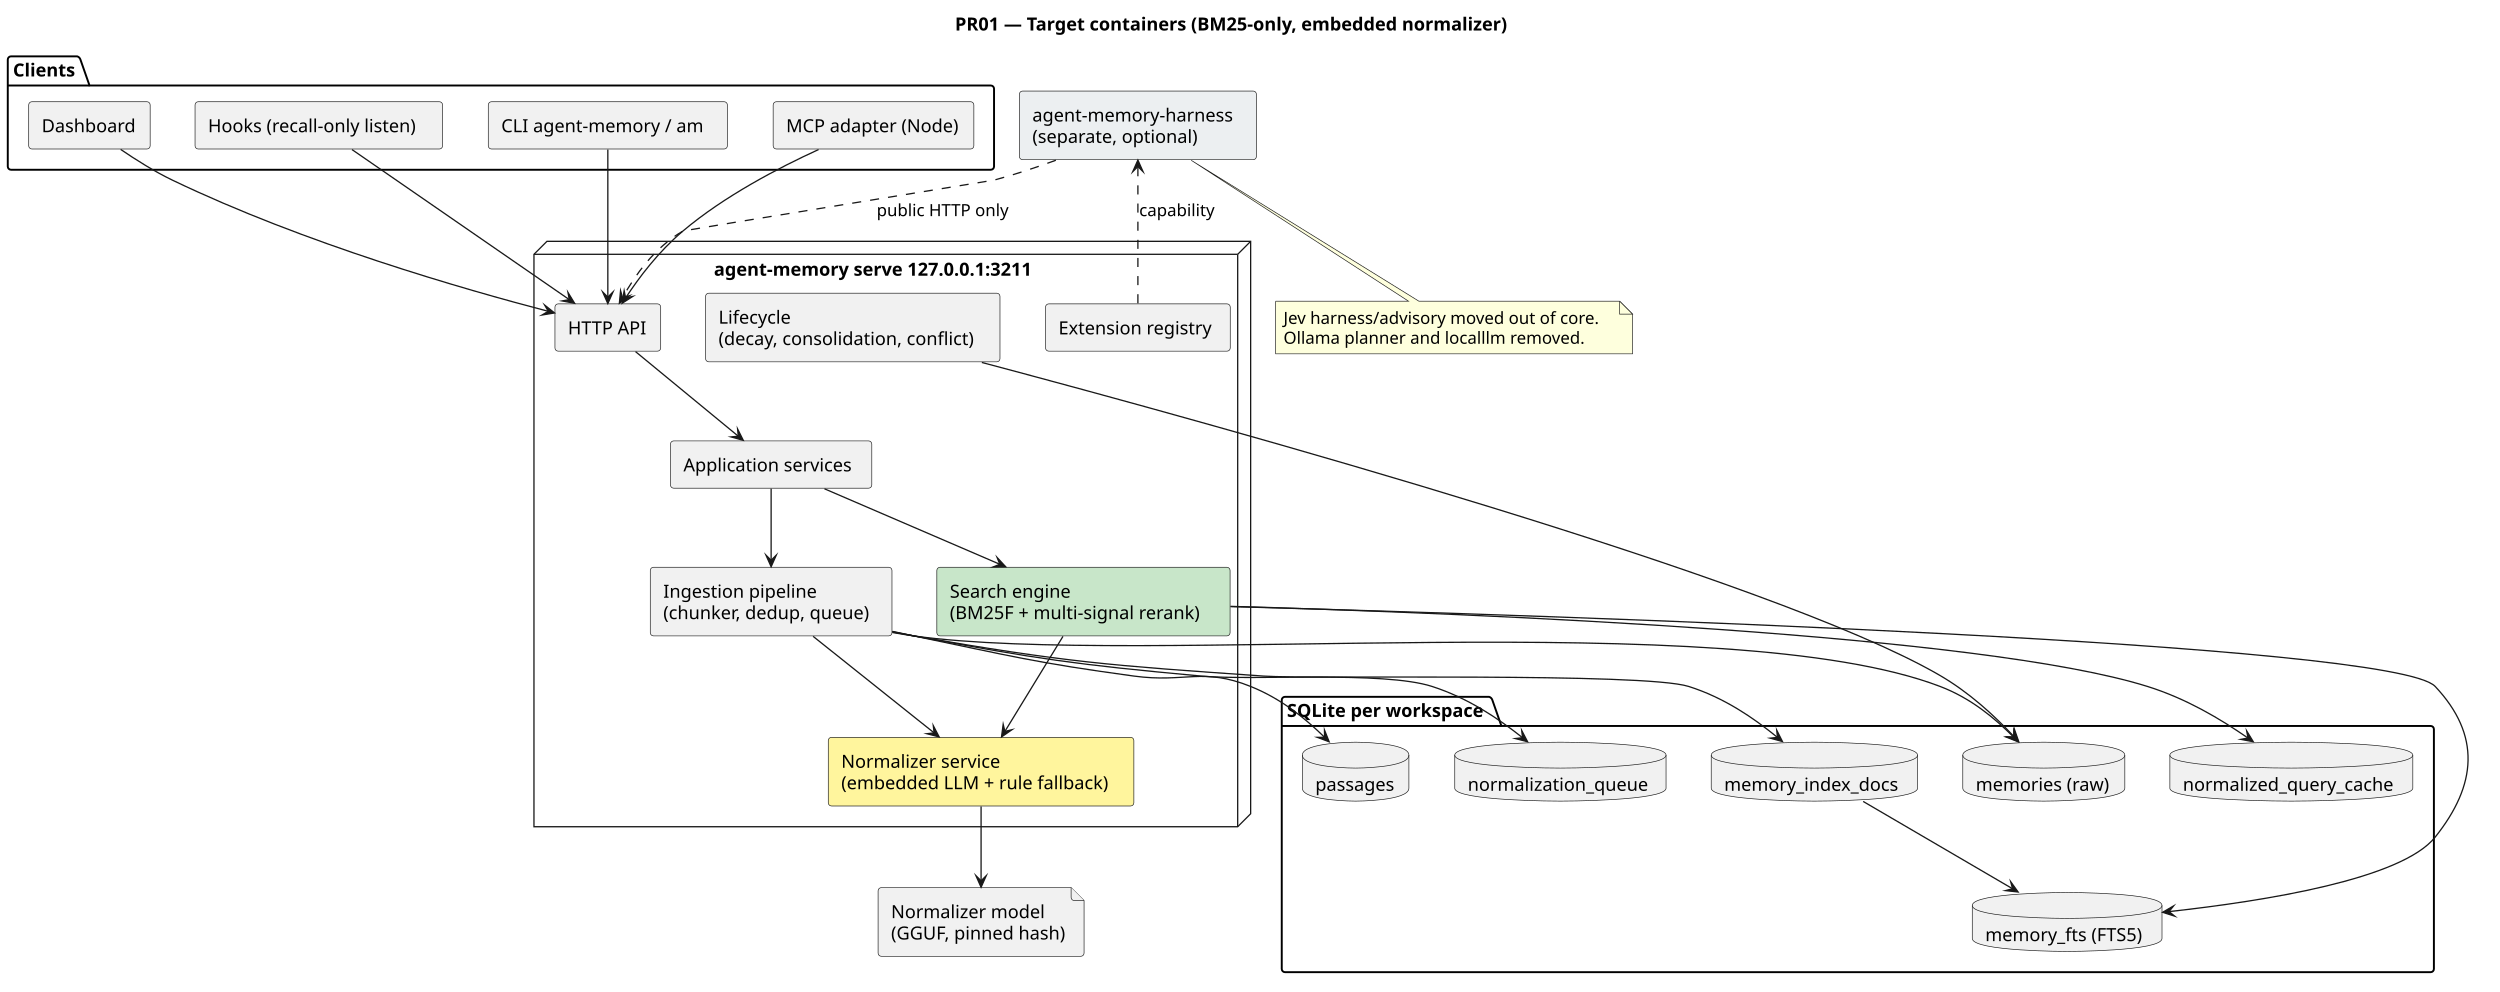
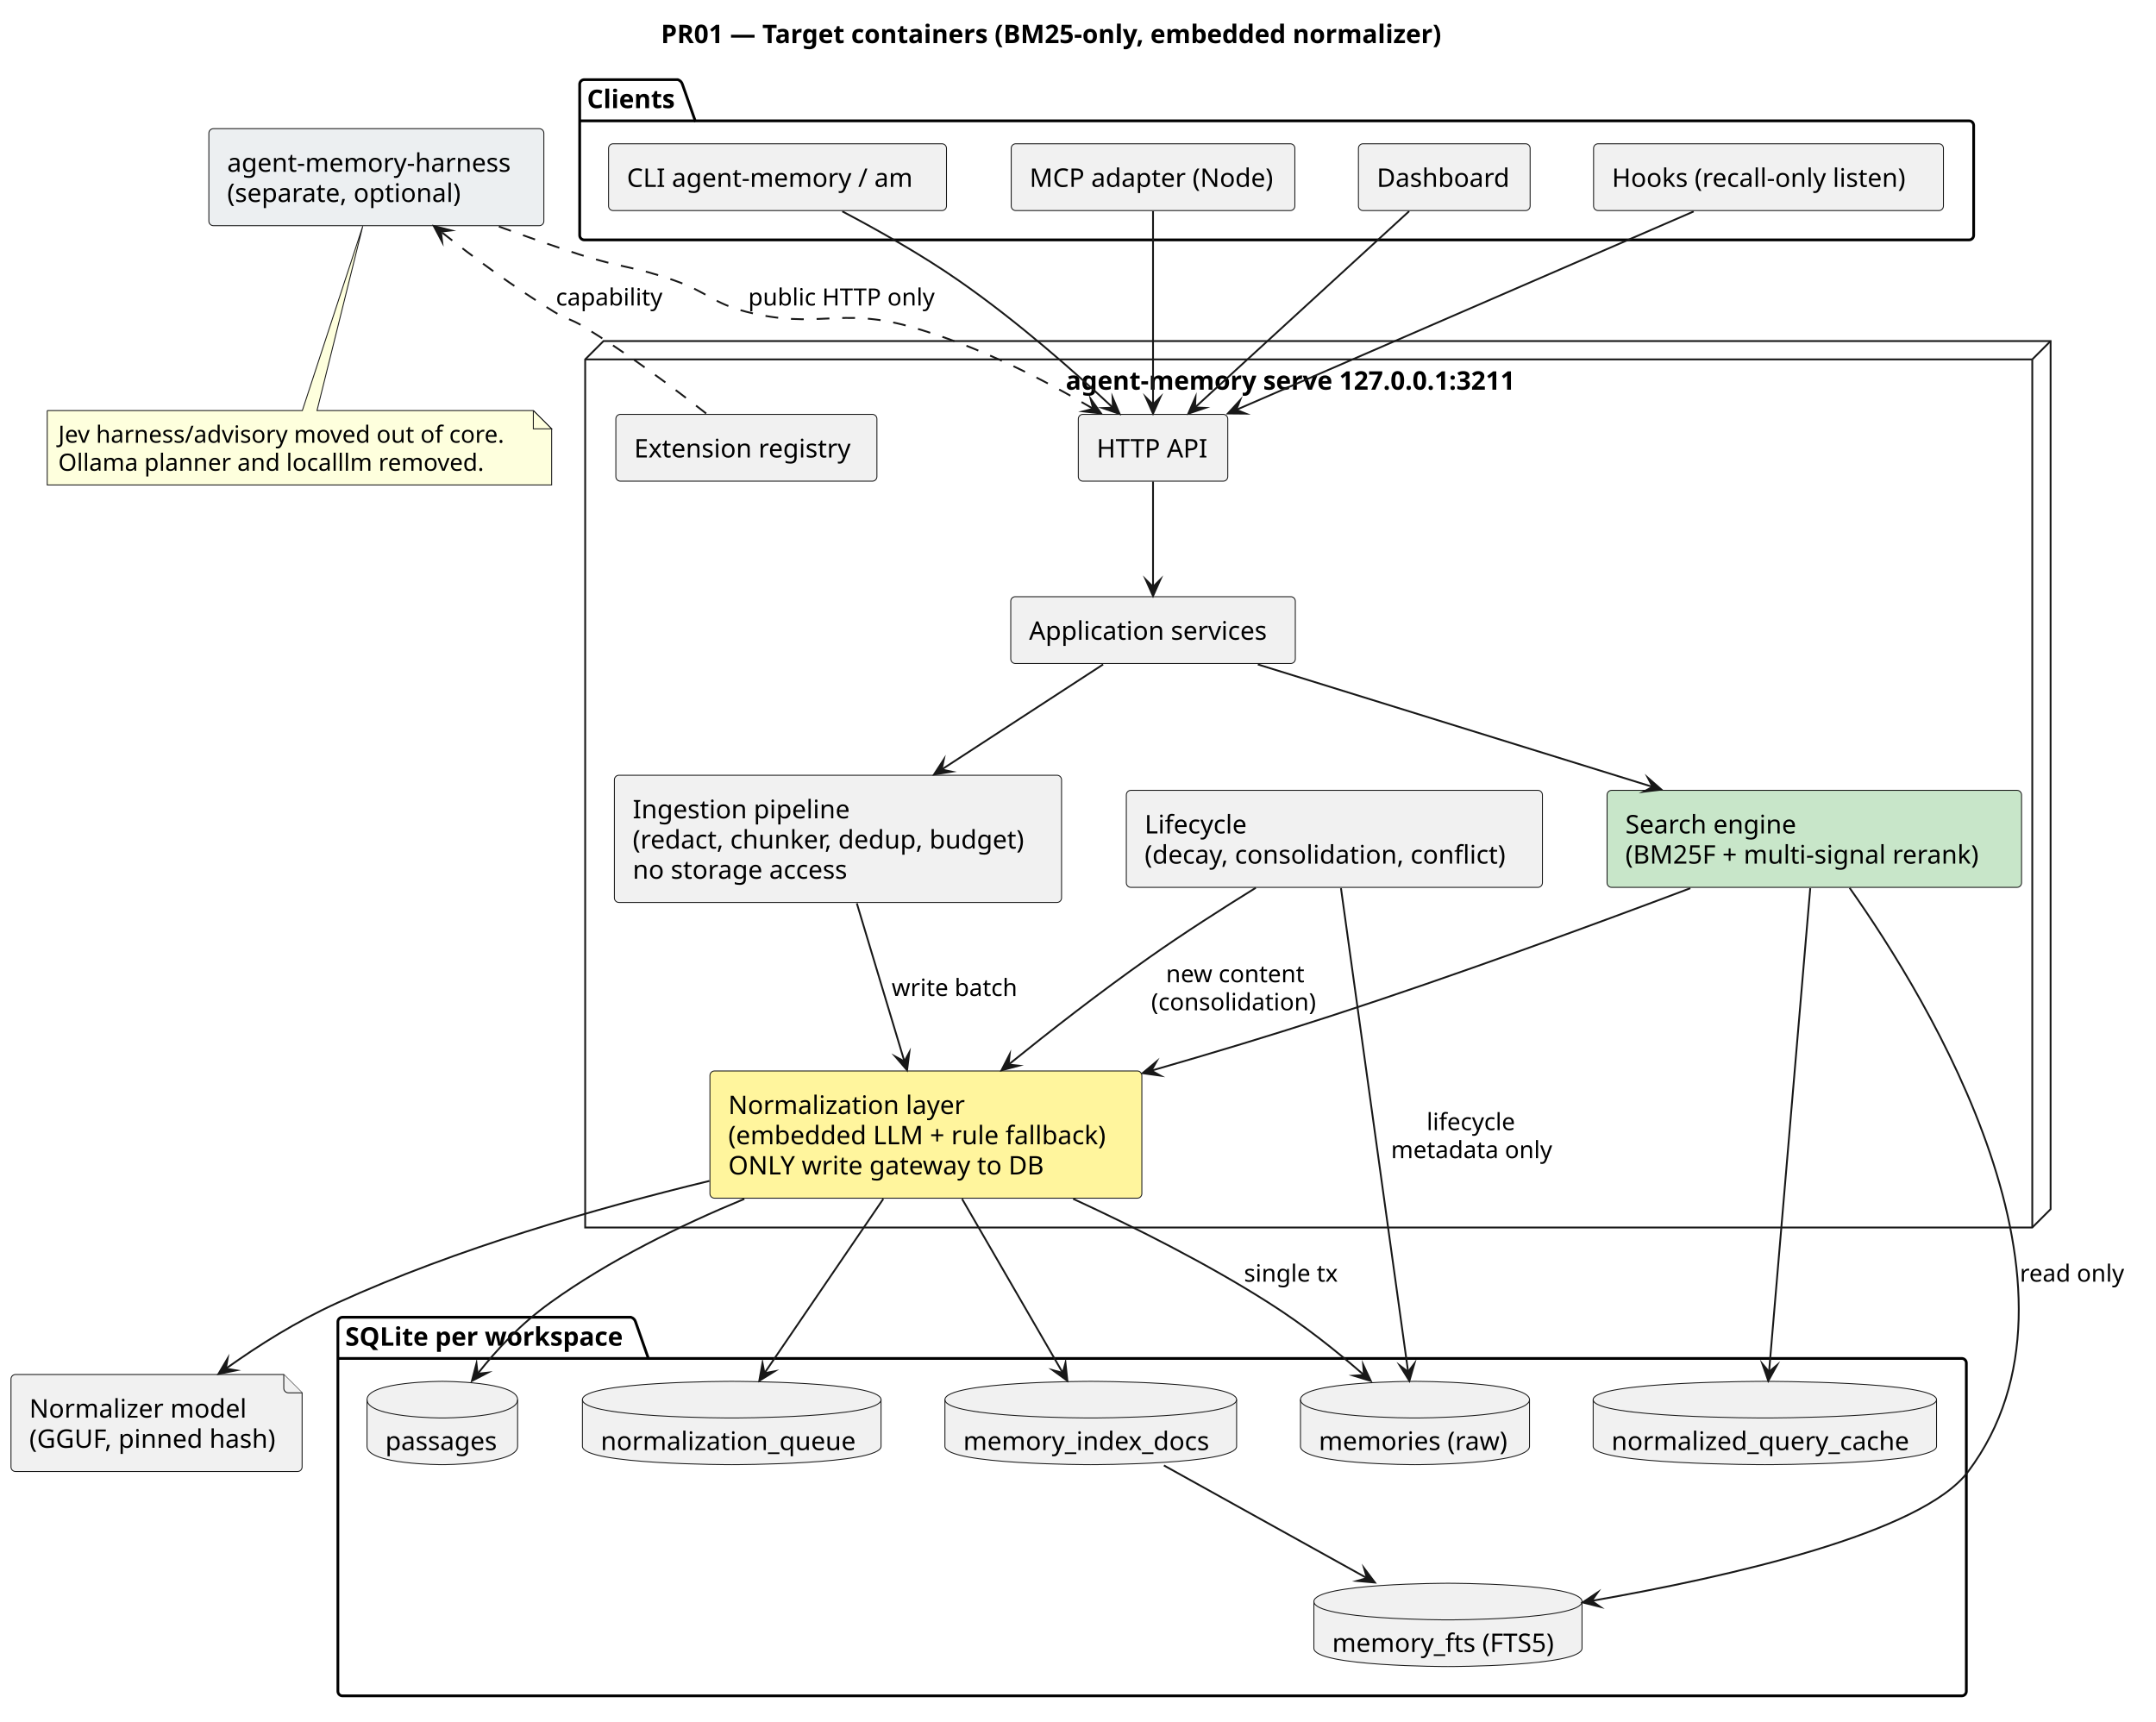
- <svg xmlns="http://www.w3.org/2000/svg" version="1.1" data-diagram-type="DESCRIPTION" style="width:1929px;height:765px;background:#FFFFFF;" width="1929px" height="765px" viewBox="0 0 1929 765" zoomAndPan="magnify" preserveAspectRatio="none" contentStyleType="text/css">
+ <svg xmlns="http://www.w3.org/2000/svg" version="1.1" data-diagram-type="DESCRIPTION" style="width:1177px;height:940px;background:#FFFFFF;" width="1177px" height="940px" viewBox="0 0 1177 940" zoomAndPan="magnify" preserveAspectRatio="none" contentStyleType="text/css">
  <defs />
  <g font-family="sans-serif" lengthAdjust="spacing">
    <g class="title" data-source-line="1">
-       <text x="736.862" y="23.535" fill="#000" font-size="14" textLength="448.656" font-weight="700">PR01 — Target containers (BM25-only, embedded normalizer)</text>
+       <text x="360.812" y="23.535" fill="#000" font-size="14" textLength="448.656" font-weight="700">PR01 — Target containers (BM25-only, embedded normalizer)</text>
    </g>
    <g class="cluster" data-qualified-name="Clients" id="ent0001" data-source-line="4">
-       <path d="M8.5,43.488 L59.566,43.488 A3.75,3.75 0 0 1 62.066,45.988 L69.066,65.977 L764.5,65.977 A2.5,2.5 0 0 1 767,68.477 L767,128.478 A2.5,2.5 0 0 1 764.5,130.978 L8.5,130.978 A2.5,2.5 0 0 1 6,128.478 L6,45.988 A2.5,2.5 0 0 1 8.5,43.488" style="stroke:#000;stroke-width:1.5;" fill="none" />
-       <line x1="6" y1="65.977" x2="69.066" y2="65.977" style="stroke:#000;stroke-width:1.5;" />
-       <text x="10" y="59.023" fill="#000" font-size="14" textLength="50.066" font-weight="700">Clients</text>
+       <path d="M318.96,43.488 L370.026,43.488 A3.75,3.75 0 0 1 372.526,45.988 L379.526,65.977 L1074.96,65.977 A2.5,2.5 0 0 1 1077.46,68.477 L1077.46,128.478 A2.5,2.5 0 0 1 1074.96,130.978 L318.96,130.978 A2.5,2.5 0 0 1 316.46,128.478 L316.46,45.988 A2.5,2.5 0 0 1 318.96,43.488" style="stroke:#000;stroke-width:1.5;" fill="none" />
+       <line x1="316.46" y1="65.977" x2="379.526" y2="65.977" style="stroke:#000;stroke-width:1.5;" />
+       <text x="320.46" y="59.023" fill="#000" font-size="14" textLength="50.066" font-weight="700">Clients</text>
    </g>
    <g class="cluster" data-qualified-name="agent-memory serve  127.0.0.1.3211" id="ent0006" data-source-line="11">
-       <polygon points="412,196.218,422,186.218,965,186.218,965,627.898,955,637.898,412,637.898,412,196.218" fill="none" style="stroke:#181818;stroke-width:1;stroke-linejoin:miter;stroke-miterlimit:10;" />
-       <line x1="955" y1="196.218" x2="965" y2="186.218" style="stroke:#181818;stroke-width:1;" />
-       <line x1="412" y1="196.218" x2="955" y2="196.218" style="stroke:#181818;stroke-width:1;" />
-       <line x1="955" y1="196.218" x2="955" y2="637.898" style="stroke:#181818;stroke-width:1;" />
-       <text x="550.837" y="212.753" fill="#000" font-size="14" textLength="267.326" font-weight="700">agent-memory serve  127.0.0.1:3211</text>
+       <polygon points="319.46,196.228,329.46,186.228,1119.46,186.228,1119.46,660.198,1109.46,670.198,319.46,670.198,319.46,196.228" fill="none" style="stroke:#181818;stroke-width:1;stroke-linejoin:miter;stroke-miterlimit:10;" />
+       <line x1="1109.46" y1="196.228" x2="1119.46" y2="186.228" style="stroke:#181818;stroke-width:1;" />
+       <line x1="319.46" y1="196.228" x2="1109.46" y2="196.228" style="stroke:#181818;stroke-width:1;" />
+       <line x1="1109.46" y1="196.228" x2="1109.46" y2="670.198" style="stroke:#181818;stroke-width:1;" />
+       <text x="581.797" y="212.763" fill="#000" font-size="14" textLength="267.326" font-weight="700">agent-memory serve  127.0.0.1:3211</text>
    </g>
    <g class="cluster" data-qualified-name="SQLite per workspace" id="ent0014" data-source-line="21">
-       <path d="M991.5,537.668 L1148.995,537.668 A3.75,3.75 0 0 1 1151.495,540.168 L1158.495,560.157 L1875.5,560.157 A2.5,2.5 0 0 1 1878,562.657 L1878,747.628 A2.5,2.5 0 0 1 1875.5,750.128 L991.5,750.128 A2.5,2.5 0 0 1 989,747.628 L989,540.168 A2.5,2.5 0 0 1 991.5,537.668" style="stroke:#000;stroke-width:1.5;" fill="none" />
-       <line x1="989" y1="560.157" x2="1158.495" y2="560.157" style="stroke:#000;stroke-width:1.5;" />
-       <text x="993" y="553.203" fill="#000" font-size="14" textLength="156.495" font-weight="700">SQLite per workspace</text>
+       <path d="M186.96,719.198 L344.455,719.198 A3.75,3.75 0 0 1 346.955,721.698 L353.955,741.687 L1070.96,741.687 A2.5,2.5 0 0 1 1073.46,744.187 L1073.46,923.418 A2.5,2.5 0 0 1 1070.96,925.918 L186.96,925.918 A2.5,2.5 0 0 1 184.46,923.418 L184.46,721.698 A2.5,2.5 0 0 1 186.96,719.198" style="stroke:#000;stroke-width:1.5;" fill="none" />
+       <line x1="184.46" y1="741.687" x2="353.955" y2="741.687" style="stroke:#000;stroke-width:1.5;" />
+       <text x="188.46" y="734.733" fill="#000" font-size="14" textLength="156.495" font-weight="700">SQLite per workspace</text>
    </g>
    <g class="entity" data-qualified-name="Clients.CLI" id="ent0002" data-source-line="5">
-       <rect x="376.76" y="78.488" width="184.486" height="36.488" fill="#F1F1F1" style="stroke:#181818;stroke-width:0.5;" rx="2.5" ry="2.5" />
-       <text x="386.76" y="102.023" fill="#000" font-size="14" textLength="164.486">CLI agent-memory / am</text>
+       <rect x="332.22" y="78.488" width="184.486" height="36.488" fill="#F1F1F1" style="stroke:#181818;stroke-width:0.5;" rx="2.5" ry="2.5" />
+       <text x="342.22" y="102.023" fill="#000" font-size="14" textLength="164.486">CLI agent-memory / am</text>
    </g>
    <g class="entity" data-qualified-name="Clients.MCP" id="ent0003" data-source-line="6">
-       <rect x="596.57" y="78.488" width="154.853" height="36.488" fill="#F1F1F1" style="stroke:#181818;stroke-width:0.5;" rx="2.5" ry="2.5" />
-       <text x="606.57" y="102.023" fill="#000" font-size="14" textLength="134.853">MCP adapter (Node)</text>
+       <rect x="552.04" y="78.488" width="154.853" height="36.488" fill="#F1F1F1" style="stroke:#181818;stroke-width:0.5;" rx="2.5" ry="2.5" />
+       <text x="562.04" y="102.023" fill="#000" font-size="14" textLength="134.853">MCP adapter (Node)</text>
    </g>
    <g class="entity" data-qualified-name="Clients.Dash" id="ent0004" data-source-line="7">
-       <rect x="22.14" y="78.488" width="93.726" height="36.488" fill="#F1F1F1" style="stroke:#181818;stroke-width:0.5;" rx="2.5" ry="2.5" />
-       <text x="32.14" y="102.023" fill="#000" font-size="14" textLength="73.726">Dashboard</text>
+       <rect x="741.6" y="78.488" width="93.726" height="36.488" fill="#F1F1F1" style="stroke:#181818;stroke-width:0.5;" rx="2.5" ry="2.5" />
+       <text x="751.6" y="102.023" fill="#000" font-size="14" textLength="73.726">Dashboard</text>
    </g>
    <g class="entity" data-qualified-name="Clients.Hooks" id="ent0005" data-source-line="8">
-       <rect x="150.5" y="78.488" width="191.001" height="36.488" fill="#F1F1F1" style="stroke:#181818;stroke-width:0.5;" rx="2.5" ry="2.5" />
-       <text x="160.5" y="102.023" fill="#000" font-size="14" textLength="171.001">Hooks (recall-only listen)</text>
+       <rect x="869.96" y="78.488" width="191.001" height="36.488" fill="#F1F1F1" style="stroke:#181818;stroke-width:0.5;" rx="2.5" ry="2.5" />
+       <text x="879.96" y="102.023" fill="#000" font-size="14" textLength="171.001">Hooks (recall-only listen)</text>
    </g>
    <g class="entity" data-qualified-name="agent-memory serve  127.0.0.1.3211.API" id="ent0007" data-source-line="12">
-       <rect x="428.2" y="234.468" width="81.592" height="36.488" fill="#F1F1F1" style="stroke:#181818;stroke-width:0.5;" rx="2.5" ry="2.5" />
-       <text x="438.2" y="258.003" fill="#000" font-size="14" textLength="61.592">HTTP API</text>
+       <rect x="588.67" y="226.228" width="81.592" height="36.488" fill="#F1F1F1" style="stroke:#181818;stroke-width:0.5;" rx="2.5" ry="2.5" />
+       <text x="598.67" y="249.763" fill="#000" font-size="14" textLength="61.592">HTTP API</text>
    </g>
    <g class="entity" data-qualified-name="agent-memory serve  127.0.0.1.3211.App" id="ent0008" data-source-line="13">
-       <rect x="517.33" y="340.198" width="155.345" height="36.488" fill="#F1F1F1" style="stroke:#181818;stroke-width:0.5;" rx="2.5" ry="2.5" />
-       <text x="527.33" y="363.733" fill="#000" font-size="14" textLength="135.345">Application services</text>
+       <rect x="551.79" y="325.778" width="155.345" height="36.488" fill="#F1F1F1" style="stroke:#181818;stroke-width:0.5;" rx="2.5" ry="2.5" />
+       <text x="561.79" y="349.313" fill="#000" font-size="14" textLength="135.345">Application services</text>
    </g>
    <g class="entity" data-qualified-name="agent-memory serve  127.0.0.1.3211.Ingest" id="ent0009" data-source-line="14">
-       <rect x="501.76" y="437.688" width="186.482" height="52.977" fill="#F1F1F1" style="stroke:#181818;stroke-width:0.5;" rx="2.5" ry="2.5" />
-       <text x="511.76" y="461.223" fill="#000" font-size="14" textLength="121.44">Ingestion pipeline</text>
-       <text x="511.76" y="477.712" fill="#000" font-size="14" textLength="166.482">(chunker, dedup, queue)</text>
+       <rect x="335.41" y="423.268" width="244.109" height="69.465" fill="#F1F1F1" style="stroke:#181818;stroke-width:0.5;" rx="2.5" ry="2.5" />
+       <text x="345.41" y="446.803" fill="#000" font-size="14" textLength="121.44">Ingestion pipeline</text>
+       <text x="345.41" y="463.292" fill="#000" font-size="14" textLength="224.109">(redact, chunker, dedup, budget)</text>
+       <text x="345.41" y="479.78" fill="#000" font-size="14" textLength="121.256">no storage access</text>
    </g>
    <g class="entity" data-qualified-name="agent-memory serve  127.0.0.1.3211.Norm" id="ent0010" data-source-line="15">
-       <rect x="639.1" y="568.918" width="235.79" height="52.977" fill="#FFF59D" style="stroke:#181818;stroke-width:0.5;" rx="2.5" ry="2.5" />
-       <text x="649.1" y="592.453" fill="#000" font-size="14" textLength="126.479">Normalizer service</text>
-       <text x="649.1" y="608.942" fill="#000" font-size="14" textLength="215.79">(embedded LLM + rule fallback)</text>
+       <rect x="387.57" y="584.728" width="235.79" height="69.465" fill="#FFF59D" style="stroke:#181818;stroke-width:0.5;" rx="2.5" ry="2.5" />
+       <text x="397.57" y="608.263" fill="#000" font-size="14" textLength="132.945">Normalization layer</text>
+       <text x="397.57" y="624.752" fill="#000" font-size="14" textLength="215.79">(embedded LLM + rule fallback)</text>
+       <text x="397.57" y="641.24" fill="#000" font-size="14" textLength="176.429">ONLY write gateway to DB</text>
    </g>
    <g class="entity" data-qualified-name="agent-memory serve  127.0.0.1.3211.Search" id="ent0011" data-source-line="16">
-       <rect x="722.86" y="437.688" width="226.274" height="52.977" fill="#C8E6C9" style="stroke:#181818;stroke-width:0.5;" rx="2.5" ry="2.5" />
-       <text x="732.86" y="461.223" fill="#000" font-size="14" textLength="94.842">Search engine</text>
-       <text x="732.86" y="477.712" fill="#000" font-size="14" textLength="206.274">(BM25F + multi-signal rerank)</text>
+       <rect x="877.33" y="431.508" width="226.274" height="52.977" fill="#C8E6C9" style="stroke:#181818;stroke-width:0.5;" rx="2.5" ry="2.5" />
+       <text x="887.33" y="455.043" fill="#000" font-size="14" textLength="94.842">Search engine</text>
+       <text x="887.33" y="471.532" fill="#000" font-size="14" textLength="206.274">(BM25F + multi-signal rerank)</text>
    </g>
    <g class="entity" data-qualified-name="agent-memory serve  127.0.0.1.3211.Life" id="ent0012" data-source-line="17">
-       <rect x="544.42" y="226.218" width="227.163" height="52.977" fill="#F1F1F1" style="stroke:#181818;stroke-width:0.5;" rx="2.5" ry="2.5" />
-       <text x="554.42" y="249.753" fill="#000" font-size="14" textLength="57.962">Lifecycle</text>
-       <text x="554.42" y="266.242" fill="#000" font-size="14" textLength="207.163">(decay, consolidation, conflict)</text>
+       <rect x="614.88" y="431.508" width="227.163" height="52.977" fill="#F1F1F1" style="stroke:#181818;stroke-width:0.5;" rx="2.5" ry="2.5" />
+       <text x="624.88" y="455.043" fill="#000" font-size="14" textLength="57.962">Lifecycle</text>
+       <text x="624.88" y="471.532" fill="#000" font-size="14" textLength="207.163">(decay, consolidation, conflict)</text>
    </g>
    <g class="entity" data-qualified-name="agent-memory serve  127.0.0.1.3211.Ext" id="ent0013" data-source-line="18">
-       <rect x="806.74" y="234.468" width="142.521" height="36.488" fill="#F1F1F1" style="stroke:#181818;stroke-width:0.5;" rx="2.5" ry="2.5" />
-       <text x="816.74" y="258.003" fill="#000" font-size="14" textLength="122.521">Extension registry</text>
+       <rect x="336.2" y="226.228" width="142.521" height="36.488" fill="#F1F1F1" style="stroke:#181818;stroke-width:0.5;" rx="2.5" ry="2.5" />
+       <text x="346.2" y="249.763" fill="#000" font-size="14" textLength="122.521">Extension registry</text>
    </g>
    <g class="entity" data-qualified-name="SQLite per workspace.Mem" id="ent0015" data-source-line="22">
-       <path d="M1514.48,582.668 C1514.48,572.668 1576.997,572.668 1576.997,572.668 C1576.997,572.668 1639.514,572.668 1639.514,582.668 L1639.514,608.157 C1639.514,618.157 1576.997,618.157 1576.997,618.157 C1576.997,618.157 1514.48,618.157 1514.48,608.157 L1514.48,582.668" style="stroke:#181818;stroke-width:0.5;" fill="#F1F1F1" />
-       <path d="M1514.48,582.668 C1514.48,592.668 1576.997,592.668 1576.997,592.668 C1576.997,592.668 1639.514,592.668 1639.514,582.668" style="stroke:#181818;stroke-width:0.5;" fill="none" />
-       <text x="1524.48" y="610.203" fill="#000" font-size="14" textLength="105.034">memories (raw)</text>
+       <path d="M709.95,764.198 C709.95,754.198 772.467,754.198 772.467,754.198 C772.467,754.198 834.984,754.198 834.984,764.198 L834.984,789.687 C834.984,799.687 772.467,799.687 772.467,799.687 C772.467,799.687 709.95,799.687 709.95,789.687 L709.95,764.198" style="stroke:#181818;stroke-width:0.5;" fill="#F1F1F1" />
+       <path d="M709.95,764.198 C709.95,774.198 772.467,774.198 772.467,774.198 C772.467,774.198 834.984,774.198 834.984,764.198" style="stroke:#181818;stroke-width:0.5;" fill="none" />
+       <text x="719.95" y="791.733" fill="#000" font-size="14" textLength="105.034">memories (raw)</text>
    </g>
    <g class="entity" data-qualified-name="SQLite per workspace.Docs" id="ent0016" data-source-line="23">
-       <path d="M1320.38,582.668 C1320.38,572.668 1399.997,572.668 1399.997,572.668 C1399.997,572.668 1479.614,572.668 1479.614,582.668 L1479.614,608.157 C1479.614,618.157 1399.997,618.157 1399.997,618.157 C1399.997,618.157 1320.38,618.157 1320.38,608.157 L1320.38,582.668" style="stroke:#181818;stroke-width:0.5;" fill="#F1F1F1" />
-       <path d="M1320.38,582.668 C1320.38,592.668 1399.997,592.668 1399.997,592.668 C1399.997,592.668 1479.614,592.668 1479.614,582.668" style="stroke:#181818;stroke-width:0.5;" fill="none" />
-       <text x="1330.38" y="610.203" fill="#000" font-size="14" textLength="139.234">memory_index_docs</text>
+       <path d="M515.85,764.198 C515.85,754.198 595.467,754.198 595.467,754.198 C595.467,754.198 675.084,754.198 675.084,764.198 L675.084,789.687 C675.084,799.687 595.467,799.687 595.467,799.687 C595.467,799.687 515.85,799.687 515.85,789.687 L515.85,764.198" style="stroke:#181818;stroke-width:0.5;" fill="#F1F1F1" />
+       <path d="M515.85,764.198 C515.85,774.198 595.467,774.198 595.467,774.198 C595.467,774.198 675.084,774.198 675.084,764.198" style="stroke:#181818;stroke-width:0.5;" fill="none" />
+       <text x="525.85" y="791.733" fill="#000" font-size="14" textLength="139.234">memory_index_docs</text>
    </g>
    <g class="entity" data-qualified-name="SQLite per workspace.FTS" id="ent0017" data-source-line="24">
-       <path d="M1521.81,698.638 C1521.81,688.638 1595.005,688.638 1595.005,688.638 C1595.005,688.638 1668.2,688.638 1668.2,698.638 L1668.2,724.127 C1668.2,734.127 1595.005,734.127 1595.005,734.127 C1595.005,734.127 1521.81,734.127 1521.81,724.127 L1521.81,698.638" style="stroke:#181818;stroke-width:0.5;" fill="#F1F1F1" />
-       <path d="M1521.81,698.638 C1521.81,708.638 1595.005,708.638 1595.005,708.638 C1595.005,708.638 1668.2,708.638 1668.2,698.638" style="stroke:#181818;stroke-width:0.5;" fill="none" />
-       <text x="1531.81" y="726.173" fill="#000" font-size="14" textLength="126.39">memory_fts (FTS5)</text>
+       <path d="M717.27,874.428 C717.27,864.428 790.465,864.428 790.465,864.428 C790.465,864.428 863.66,864.428 863.66,874.428 L863.66,899.917 C863.66,909.917 790.465,909.917 790.465,909.917 C790.465,909.917 717.27,909.917 717.27,899.917 L717.27,874.428" style="stroke:#181818;stroke-width:0.5;" fill="#F1F1F1" />
+       <path d="M717.27,874.428 C717.27,884.428 790.465,884.428 790.465,884.428 C790.465,884.428 863.66,884.428 863.66,874.428" style="stroke:#181818;stroke-width:0.5;" fill="none" />
+       <text x="727.27" y="901.963" fill="#000" font-size="14" textLength="126.39">memory_fts (FTS5)</text>
    </g>
    <g class="entity" data-qualified-name="SQLite per workspace.Pass" id="ent0018" data-source-line="25">
-       <path d="M1004.89,582.668 C1004.89,572.668 1045.997,572.668 1045.997,572.668 C1045.997,572.668 1087.104,572.668 1087.104,582.668 L1087.104,608.157 C1087.104,618.157 1045.997,618.157 1045.997,618.157 C1045.997,618.157 1004.89,618.157 1004.89,608.157 L1004.89,582.668" style="stroke:#181818;stroke-width:0.5;" fill="#F1F1F1" />
-       <path d="M1004.89,582.668 C1004.89,592.668 1045.997,592.668 1045.997,592.668 C1045.997,592.668 1087.104,592.668 1087.104,582.668" style="stroke:#181818;stroke-width:0.5;" fill="none" />
-       <text x="1014.89" y="610.203" fill="#000" font-size="14" textLength="62.214">passages</text>
+       <path d="M200.36,764.198 C200.36,754.198 241.467,754.198 241.467,754.198 C241.467,754.198 282.574,754.198 282.574,764.198 L282.574,789.687 C282.574,799.687 241.467,799.687 241.467,799.687 C241.467,799.687 200.36,799.687 200.36,789.687 L200.36,764.198" style="stroke:#181818;stroke-width:0.5;" fill="#F1F1F1" />
+       <path d="M200.36,764.198 C200.36,774.198 241.467,774.198 241.467,774.198 C241.467,774.198 282.574,774.198 282.574,764.198" style="stroke:#181818;stroke-width:0.5;" fill="none" />
+       <text x="210.36" y="791.733" fill="#000" font-size="14" textLength="62.214">passages</text>
    </g>
    <g class="entity" data-qualified-name="SQLite per workspace.NQ" id="ent0019" data-source-line="26">
-       <path d="M1122.49,582.668 C1122.49,572.668 1204.004,572.668 1204.004,572.668 C1204.004,572.668 1285.518,572.668 1285.518,582.668 L1285.518,608.157 C1285.518,618.157 1204.004,618.157 1204.004,618.157 C1204.004,618.157 1122.49,618.157 1122.49,608.157 L1122.49,582.668" style="stroke:#181818;stroke-width:0.5;" fill="#F1F1F1" />
-       <path d="M1122.49,582.668 C1122.49,592.668 1204.004,592.668 1204.004,592.668 C1204.004,592.668 1285.518,592.668 1285.518,582.668" style="stroke:#181818;stroke-width:0.5;" fill="none" />
-       <text x="1132.49" y="610.203" fill="#000" font-size="14" textLength="143.028">normalization_queue</text>
+       <path d="M317.95,764.198 C317.95,754.198 399.464,754.198 399.464,754.198 C399.464,754.198 480.978,754.198 480.978,764.198 L480.978,789.687 C480.978,799.687 399.464,799.687 399.464,799.687 C399.464,799.687 317.95,799.687 317.95,789.687 L317.95,764.198" style="stroke:#181818;stroke-width:0.5;" fill="#F1F1F1" />
+       <path d="M317.95,764.198 C317.95,774.198 399.464,774.198 399.464,774.198 C399.464,774.198 480.978,774.198 480.978,764.198" style="stroke:#181818;stroke-width:0.5;" fill="none" />
+       <text x="327.95" y="791.733" fill="#000" font-size="14" textLength="143.028">normalization_queue</text>
    </g>
    <g class="entity" data-qualified-name="SQLite per workspace.QC" id="ent0020" data-source-line="27">
-       <path d="M1674.27,582.668 C1674.27,572.668 1767.997,572.668 1767.997,572.668 C1767.997,572.668 1861.723,572.668 1861.723,582.668 L1861.723,608.157 C1861.723,618.157 1767.997,618.157 1767.997,618.157 C1767.997,618.157 1674.27,618.157 1674.27,608.157 L1674.27,582.668" style="stroke:#181818;stroke-width:0.5;" fill="#F1F1F1" />
-       <path d="M1674.27,582.668 C1674.27,592.668 1767.997,592.668 1767.997,592.668 C1767.997,592.668 1861.723,592.668 1861.723,582.668" style="stroke:#181818;stroke-width:0.5;" fill="none" />
-       <text x="1684.27" y="610.203" fill="#000" font-size="14" textLength="167.453">normalized_query_cache</text>
+       <path d="M869.74,764.198 C869.74,754.198 963.467,754.198 963.467,754.198 C963.467,754.198 1057.193,754.198 1057.193,764.198 L1057.193,789.687 C1057.193,799.687 963.467,799.687 963.467,799.687 C963.467,799.687 869.74,799.687 869.74,789.687 L869.74,764.198" style="stroke:#181818;stroke-width:0.5;" fill="#F1F1F1" />
+       <path d="M869.74,764.198 C869.74,774.198 963.467,774.198 963.467,774.198 C963.467,774.198 1057.193,774.198 1057.193,764.198" style="stroke:#181818;stroke-width:0.5;" fill="none" />
+       <text x="879.74" y="791.733" fill="#000" font-size="14" textLength="167.453">normalized_query_cache</text>
    </g>
    <g class="entity" data-qualified-name="Model" id="ent0021" data-source-line="30">
-       <path d="M677.54,687.398 L677.54,735.375 A2.5,2.5 0 0 0 680.04,737.875 L833.967,737.875 A2.5,2.5 0 0 0 836.467,735.375 L836.467,694.898 L826.467,684.898 L680.04,684.898 A2.5,2.5 0 0 0 677.54,687.398" style="stroke:#181818;stroke-width:0.5;" fill="#F1F1F1" />
-       <path d="M826.467,684.898 L826.467,692.398 A2.5,2.5 0 0 0 828.967,694.898 L836.467,694.898" style="stroke:#181818;stroke-width:0.5;" fill="#F1F1F1" />
-       <text x="687.54" y="708.433" fill="#000" font-size="14" textLength="121.878">Normalizer model</text>
-       <text x="687.54" y="724.922" fill="#000" font-size="14" textLength="138.927">(GGUF, pinned hash)</text>
+       <path d="M6,752.958 L6,800.935 A2.5,2.5 0 0 0 8.5,803.435 L162.427,803.435 A2.5,2.5 0 0 0 164.927,800.935 L164.927,760.458 L154.927,750.458 L8.5,750.458 A2.5,2.5 0 0 0 6,752.958" style="stroke:#181818;stroke-width:0.5;" fill="#F1F1F1" />
+       <path d="M154.927,750.458 L154.927,757.958 A2.5,2.5 0 0 0 157.427,760.458 L164.927,760.458" style="stroke:#181818;stroke-width:0.5;" fill="#F1F1F1" />
+       <text x="16" y="773.993" fill="#000" font-size="14" textLength="121.878">Normalizer model</text>
+       <text x="16" y="790.482" fill="#000" font-size="14" textLength="138.927">(GGUF, pinned hash)</text>
    </g>
    <g class="entity" data-qualified-name="Harness" id="ent0022" data-source-line="31">
-       <rect x="786.56" y="70.248" width="182.88" height="52.977" fill="#ECEFF1" style="stroke:#181818;stroke-width:0.5;" rx="2.5" ry="2.5" />
-       <text x="796.56" y="93.783" fill="#000" font-size="14" textLength="162.88">agent-memory-harness</text>
-       <text x="796.56" y="110.272" fill="#000" font-size="14" textLength="131.701">(separate, optional)</text>
-     </g>
-     <g class="entity" data-qualified-name="GMN43" id="ent0044" data-source-line="55">
-       <path d="M984.31,232.398 L984.31,273.019 A0,0 0 0 0 984.31,273.019 L1259.686,273.019 A0,0 0 0 0 1259.686,273.019 L1259.686,242.398 L1249.686,232.398 L1094.81,232.398 L919.12,123.678 L1086.81,232.398 L984.31,232.398 A0,0 0 0 0 984.31,232.398" style="stroke:#181818;stroke-width:0.5;" fill="#FEFFDD" />
-       <path d="M1249.686,232.398 L1249.686,242.398 L1259.686,242.398 L1249.686,232.398" style="stroke:#181818;stroke-width:0.5;" fill="#FEFFDD" />
-       <text x="990.31" y="249.967" fill="#000" font-size="13" textLength="254.376">Jev harness/advisory moved out of core.</text>
-       <text x="990.31" y="265.277" fill="#000" font-size="13" textLength="239.751">Ollama planner and localllm removed.</text>
+       <rect x="114.02" y="70.248" width="182.88" height="52.977" fill="#ECEFF1" style="stroke:#181818;stroke-width:0.5;" rx="2.5" ry="2.5" />
+       <text x="124.02" y="93.783" fill="#000" font-size="14" textLength="162.88">agent-memory-harness</text>
+       <text x="124.02" y="110.272" fill="#000" font-size="14" textLength="131.701">(separate, optional)</text>
+     </g>
+     <g class="entity" data-qualified-name="GMN44" id="ent0045" data-source-line="56">
+       <path d="M25.78,224.158 L25.78,264.779 A0,0 0 0 0 25.78,264.779 L301.156,264.779 A0,0 0 0 0 301.156,264.779 L301.156,234.158 L291.156,224.158 L173.06,224.158 L198.05,123.458 L165.06,224.158 L25.78,224.158 A0,0 0 0 0 25.78,224.158" style="stroke:#181818;stroke-width:0.5;" fill="#FEFFDD" />
+       <path d="M291.156,224.158 L291.156,234.158 L301.156,234.158 L291.156,224.158" style="stroke:#181818;stroke-width:0.5;" fill="#FEFFDD" />
+       <text x="31.78" y="241.727" fill="#000" font-size="13" textLength="254.376">Jev harness/advisory moved out of core.</text>
+       <text x="31.78" y="257.037" fill="#000" font-size="13" textLength="239.751">Ollama planner and localllm removed.</text>
    </g>
    <g class="link" data-entity-1="ent0002" data-entity-2="ent0007" id="lnk23" data-source-line="33" data-link-type="dependency">
-       <path d="M469,115.398 C469,145.098 469,199.688 469,229.248" style="stroke:#181818;stroke-width:1;" fill="none" id="CLI-to-API" />
-       <polygon points="469,234.248,473,225.248,469,229.248,465,225.248,469,234.248" fill="#181818" style="stroke:#181818;stroke-width:1;stroke-linejoin:miter;stroke-miterlimit:10;" />
+       <path d="M459.82,115.398 C479.17,125.598 503.25,139.158 523.46,153.228 C556.19,176.008 587.116,203.495 607.556,222.585" style="stroke:#181818;stroke-width:1;" fill="none" id="CLI-to-API" />
+       <polygon points="611.21,225.998,607.363,216.932,607.556,222.585,601.902,222.779,611.21,225.998" fill="#181818" style="stroke:#181818;stroke-width:1;stroke-linejoin:miter;stroke-miterlimit:10;" />
    </g>
    <g class="link" data-entity-1="ent0003" data-entity-2="ent0007" id="lnk24" data-source-line="34" data-link-type="dependency">
-       <path d="M631.61,115.388 C600.62,129.548 558.66,151.458 527,178.218 C507.76,194.488 493.315,213.826 482.735,229.846" style="stroke:#181818;stroke-width:1;" fill="none" id="MCP-to-API" />
-       <polygon points="479.98,234.018,488.278,228.713,482.735,229.846,481.602,224.304,479.98,234.018" fill="#181818" style="stroke:#181818;stroke-width:1;stroke-linejoin:miter;stroke-miterlimit:10;" />
+       <path d="M629.46,115.318 C629.46,143.328 629.46,192.778 629.46,220.828" style="stroke:#181818;stroke-width:1;" fill="none" id="MCP-to-API" />
+       <polygon points="629.46,225.828,633.46,216.828,629.46,220.828,625.46,216.828,629.46,225.828" fill="#181818" style="stroke:#181818;stroke-width:1;stroke-linejoin:miter;stroke-miterlimit:10;" />
    </g>
    <g class="link" data-entity-1="ent0004" data-entity-2="ent0007" id="lnk25" data-source-line="35" data-link-type="dependency">
-       <path d="M93.09,115.288 C104.74,123.248 119.18,132.338 133,138.978 C234.76,187.888 358.432,223.345 423.062,240.215" style="stroke:#181818;stroke-width:1;" fill="none" id="Dash-to-API" />
-       <polygon points="427.9,241.478,420.202,235.335,423.062,240.215,418.182,243.076,427.9,241.478" fill="#181818" style="stroke:#181818;stroke-width:1;stroke-linejoin:miter;stroke-miterlimit:10;" />
+       <path d="M769.28,115.318 C738.72,143.328 682.996,194.4 652.396,222.45" style="stroke:#181818;stroke-width:1;" fill="none" id="Dash-to-API" />
+       <polygon points="648.71,225.828,658.047,222.695,652.396,222.45,652.641,216.798,648.71,225.828" fill="#181818" style="stroke:#181818;stroke-width:1;stroke-linejoin:miter;stroke-miterlimit:10;" />
    </g>
    <g class="link" data-entity-1="ent0005" data-entity-2="ent0007" id="lnk26" data-source-line="36" data-link-type="dependency">
-       <path d="M271.58,115.398 C314.48,145.018 396.325,201.537 439.255,231.177" style="stroke:#181818;stroke-width:1;" fill="none" id="Hooks-to-API" />
-       <polygon points="443.37,234.018,438.236,225.613,439.255,231.177,433.691,232.196,443.37,234.018" fill="#181818" style="stroke:#181818;stroke-width:1;stroke-linejoin:miter;stroke-miterlimit:10;" />
+       <path d="M924.6,115.458 C859.98,143.488 739.497,195.738 674.897,223.768" style="stroke:#181818;stroke-width:1;" fill="none" id="Hooks-to-API" />
+       <polygon points="670.31,225.758,680.158,225.845,674.897,223.768,676.974,218.506,670.31,225.758" fill="#181818" style="stroke:#181818;stroke-width:1;stroke-linejoin:miter;stroke-miterlimit:10;" />
    </g>
    <g class="link" data-entity-1="ent0007" data-entity-2="ent0008" id="lnk27" data-source-line="37" data-link-type="dependency">
-       <path d="M490.37,271.308 C513.54,290.378 546.45,317.47 569.66,336.58" style="stroke:#181818;stroke-width:1;" fill="none" id="API-to-App" />
-       <polygon points="573.52,339.758,569.115,330.95,569.66,336.58,564.03,337.126,573.52,339.758" fill="#181818" style="stroke:#181818;stroke-width:1;stroke-linejoin:miter;stroke-miterlimit:10;" />
+       <path d="M629.46,262.908 C629.46,280.558 629.46,302.698 629.46,320.408" style="stroke:#181818;stroke-width:1;" fill="none" id="API-to-App" />
+       <polygon points="629.46,325.408,633.46,316.408,629.46,320.408,625.46,316.408,629.46,325.408" fill="#181818" style="stroke:#181818;stroke-width:1;stroke-linejoin:miter;stroke-miterlimit:10;" />
    </g>
    <g class="link" data-entity-1="ent0008" data-entity-2="ent0009" id="lnk28" data-source-line="38" data-link-type="dependency">
-       <path d="M595,377.038 C595,393.568 595,413.508 595,432.308" style="stroke:#181818;stroke-width:1;" fill="none" id="App-to-Ingest" />
-       <polygon points="595,437.308,599,428.308,595,432.308,591,428.308,595,437.308" fill="#181818" style="stroke:#181818;stroke-width:1;stroke-linejoin:miter;stroke-miterlimit:10;" />
+       <path d="M602.21,362.768 C577.49,378.858 544.551,400.311 514.081,420.141" style="stroke:#181818;stroke-width:1;" fill="none" id="App-to-Ingest" />
+       <polygon points="509.89,422.868,519.615,421.312,514.081,420.141,515.251,414.607,509.89,422.868" fill="#181818" style="stroke:#181818;stroke-width:1;stroke-linejoin:miter;stroke-miterlimit:10;" />
    </g>
    <g class="link" data-entity-1="ent0008" data-entity-2="ent0011" id="lnk29" data-source-line="39" data-link-type="dependency">
-       <path d="M636.16,377.158 C674.6,393.708 727.867,416.631 771.447,435.391" style="stroke:#181818;stroke-width:1;" fill="none" id="App-to-Search" />
-       <polygon points="776.04,437.368,769.355,430.136,771.447,435.391,766.192,437.484,776.04,437.368" fill="#181818" style="stroke:#181818;stroke-width:1;stroke-linejoin:miter;stroke-miterlimit:10;" />
+       <path d="M686.66,362.768 C746.01,381.178 834.644,408.667 902.224,429.627" style="stroke:#181818;stroke-width:1;" fill="none" id="App-to-Search" />
+       <polygon points="907,431.108,899.589,424.622,902.224,429.627,897.219,432.263,907,431.108" fill="#181818" style="stroke:#181818;stroke-width:1;stroke-linejoin:miter;stroke-miterlimit:10;" />
    </g>
    <g class="link" data-entity-1="ent0009" data-entity-2="ent0010" id="lnk30" data-source-line="40" data-link-type="dependency">
-       <path d="M627.39,491.018 C655.65,513.558 692.511,542.971 720.751,565.491" style="stroke:#181818;stroke-width:1;" fill="none" id="Ingest-to-Norm" />
-       <polygon points="724.66,568.608,720.117,559.87,720.751,565.491,715.13,566.124,724.66,568.608" fill="#181818" style="stroke:#181818;stroke-width:1;stroke-linejoin:miter;stroke-miterlimit:10;" />
+       <path d="M467.76,493.208 C475.86,520.118 485.65,552.63 493.74,579.52" style="stroke:#181818;stroke-width:1;" fill="none" id="Ingest-to-Norm" />
+       <polygon points="495.18,584.308,496.418,574.537,493.74,579.52,488.757,576.842,495.18,584.308" fill="#181818" style="stroke:#181818;stroke-width:1;stroke-linejoin:miter;stroke-miterlimit:10;" />
+       <text x="486.76" y="543.797" fill="#000" font-size="13" textLength="70.262">write batch</text>
    </g>
    <g class="link" data-entity-1="ent0011" data-entity-2="ent0010" id="lnk31" data-source-line="41" data-link-type="dependency">
-       <path d="M820.2,491.018 C806.42,513.558 789.148,541.823 775.378,564.343" style="stroke:#181818;stroke-width:1;" fill="none" id="Search-to-Norm" />
-       <polygon points="772.77,568.608,780.878,563.017,775.378,564.343,774.052,558.843,772.77,568.608" fill="#181818" style="stroke:#181818;stroke-width:1;stroke-linejoin:miter;stroke-miterlimit:10;" />
+       <path d="M922.8,484.958 C869.72,504.968 793.81,532.838 726.46,554.728 C693.33,565.508 661.915,574.955 628.565,584.555" style="stroke:#181818;stroke-width:1;" fill="none" id="Search-to-Norm" />
+       <polygon points="623.76,585.938,633.515,587.293,628.565,584.555,631.302,579.605,623.76,585.938" fill="#181818" style="stroke:#181818;stroke-width:1;stroke-linejoin:miter;stroke-miterlimit:10;" />
    </g>
    <g class="link" data-entity-1="ent0010" data-entity-2="ent0021" id="lnk32" data-source-line="42" data-link-type="dependency">
-       <path d="M757,622.268 C757,640.928 757,660.998 757,679.628" style="stroke:#181818;stroke-width:1;" fill="none" id="Norm-to-Model" />
-       <polygon points="757,684.628,761,675.628,757,679.628,753,675.628,757,684.628" fill="#181818" style="stroke:#181818;stroke-width:1;stroke-linejoin:miter;stroke-miterlimit:10;" />
-     </g>
-     <g class="link" data-entity-1="ent0009" data-entity-2="ent0015" id="lnk33" data-source-line="43" data-link-type="dependency">
-       <path d="M688.7,488.068 C694.2,489.038 699.66,489.918 705,490.668 C879.53,514.978 1332.38,466.798 1497,529.668 C1520.54,538.648 1538.886,553.831 1553.796,568.841" style="stroke:#181818;stroke-width:1;" fill="none" id="Ingest-to-Mem" />
-       <polygon points="1557.32,572.388,1553.815,563.184,1553.796,568.841,1548.139,568.822,1557.32,572.388" fill="#181818" style="stroke:#181818;stroke-width:1;stroke-linejoin:miter;stroke-miterlimit:10;" />
-     </g>
-     <g class="link" data-entity-1="ent0009" data-entity-2="ent0016" id="lnk34" data-source-line="44" data-link-type="dependency">
-       <path d="M688.47,487.588 C694.05,488.698 699.59,489.728 705,490.668 C824.03,511.218 854.5,513.298 975,521.668 C1011.37,524.188 1268.24,518.668 1303,529.668 C1330.22,538.278 1353.013,553.869 1371.473,568.999" style="stroke:#181818;stroke-width:1;" fill="none" id="Ingest-to-Docs" />
-       <polygon points="1375.34,572.168,1370.915,563.37,1371.473,568.999,1365.844,569.557,1375.34,572.168" fill="#181818" style="stroke:#181818;stroke-width:1;stroke-linejoin:miter;stroke-miterlimit:10;" />
-     </g>
-     <g class="link" data-entity-1="ent0009" data-entity-2="ent0018" id="lnk35" data-source-line="45" data-link-type="dependency">
-       <path d="M688.55,487.168 C694.11,488.378 699.62,489.548 705,490.668 C780.21,506.228 798.89,511.368 875,521.668 C914.79,527.048 927.73,514.708 965,529.668 C988.39,539.048 1006.845,554.033 1022.015,568.863" style="stroke:#181818;stroke-width:1;" fill="none" id="Ingest-to-Pass" />
-       <polygon points="1025.59,572.358,1021.951,563.207,1022.015,568.863,1016.358,568.927,1025.59,572.358" fill="#181818" style="stroke:#181818;stroke-width:1;stroke-linejoin:miter;stroke-miterlimit:10;" />
-     </g>
-     <g class="link" data-entity-1="ent0009" data-entity-2="ent0019" id="lnk36" data-source-line="46" data-link-type="dependency">
-       <path d="M688.5,487.438 C694.07,488.578 699.6,489.668 705,490.668 C802.96,508.818 827.8,512.528 927,521.668 C966.43,525.298 1067.32,517.508 1105,529.668 C1132.56,538.548 1155.877,554.176 1174.787,569.216" style="stroke:#181818;stroke-width:1;" fill="none" id="Ingest-to-NQ" />
-       <polygon points="1178.7,572.328,1174.146,563.595,1174.787,569.216,1169.166,569.857,1178.7,572.328" fill="#181818" style="stroke:#181818;stroke-width:1;stroke-linejoin:miter;stroke-miterlimit:10;" />
+       <path d="M387.3,644.768 C325.3,659.758 249.03,681.798 184.46,711.198 C161.47,721.668 141.795,734.121 123.325,747.251" style="stroke:#181818;stroke-width:1;" fill="none" id="Norm-to-Model" />
+       <polygon points="119.25,750.148,128.903,748.194,123.325,747.251,124.268,741.674,119.25,750.148" fill="#181818" style="stroke:#181818;stroke-width:1;stroke-linejoin:miter;stroke-miterlimit:10;" />
+     </g>
+     <g class="link" data-entity-1="ent0010" data-entity-2="ent0015" id="lnk33" data-source-line="43" data-link-type="dependency">
+       <path d="M585.87,654.568 C619.72,670.168 658.96,689.908 692.46,711.198 C712.37,723.848 729.246,737.389 744.576,750.709" style="stroke:#181818;stroke-width:1;" fill="none" id="Norm-to-Mem" />
+       <polygon points="748.35,753.988,744.18,745.066,744.576,750.709,738.933,751.105,748.35,753.988" fill="#181818" style="stroke:#181818;stroke-width:1;stroke-linejoin:miter;stroke-miterlimit:10;" />
+       <text x="679.12" y="699.767" fill="#000" font-size="13" textLength="54.507">single tx</text>
+     </g>
+     <g class="link" data-entity-1="ent0010" data-entity-2="ent0016" id="lnk34" data-source-line="44" data-link-type="dependency">
+       <path d="M525.21,654.588 C542.7,684.798 565.215,723.681 580.195,749.561" style="stroke:#181818;stroke-width:1;" fill="none" id="Norm-to-Docs" />
+       <polygon points="582.7,753.888,581.653,744.095,580.195,749.561,574.729,748.103,582.7,753.888" fill="#181818" style="stroke:#181818;stroke-width:1;stroke-linejoin:miter;stroke-miterlimit:10;" />
+     </g>
+     <g class="link" data-entity-1="ent0010" data-entity-2="ent0018" id="lnk35" data-source-line="45" data-link-type="dependency">
+       <path d="M406.35,654.598 C371.19,669.158 332.44,688.168 300.46,711.198 C283.93,723.108 271.661,736.382 260.741,750.052" style="stroke:#181818;stroke-width:1;" fill="none" id="Norm-to-Pass" />
+       <polygon points="257.62,753.958,266.362,749.423,260.741,750.052,260.112,744.43,257.62,753.958" fill="#181818" style="stroke:#181818;stroke-width:1;stroke-linejoin:miter;stroke-miterlimit:10;" />
+     </g>
+     <g class="link" data-entity-1="ent0010" data-entity-2="ent0019" id="lnk36" data-source-line="46" data-link-type="dependency">
+       <path d="M482.2,654.588 C461.6,684.798 434.956,723.877 417.316,749.757" style="stroke:#181818;stroke-width:1;" fill="none" id="Norm-to-NQ" />
+       <polygon points="414.5,753.888,422.874,748.704,417.316,749.757,416.264,744.199,414.5,753.888" fill="#181818" style="stroke:#181818;stroke-width:1;stroke-linejoin:miter;stroke-miterlimit:10;" />
    </g>
    <g class="link" data-entity-1="ent0016" data-entity-2="ent0017" id="lnk37" data-source-line="47" data-link-type="dependency">
-       <path d="M1437.6,618.388 C1472.02,638.498 1518.383,665.606 1552.873,685.756" style="stroke:#181818;stroke-width:1;" fill="none" id="Docs-to-FTS" />
-       <polygon points="1557.19,688.278,1551.437,680.284,1552.873,685.756,1547.401,687.192,1557.19,688.278" fill="#181818" style="stroke:#181818;stroke-width:1;stroke-linejoin:miter;stroke-miterlimit:10;" />
+       <path d="M635.4,800.108 C669.05,818.778 712.578,842.942 746.218,861.612" style="stroke:#181818;stroke-width:1;" fill="none" id="Docs-to-FTS" />
+       <polygon points="750.59,864.038,744.662,856.173,746.218,861.612,740.78,863.168,750.59,864.038" fill="#181818" style="stroke:#181818;stroke-width:1;stroke-linejoin:miter;stroke-miterlimit:10;" />
    </g>
    <g class="link" data-entity-1="ent0011" data-entity-2="ent0017" id="lnk38" data-source-line="48" data-link-type="dependency">
-       <path d="M949.5,468.068 C1213.24,475.328 1847.55,496.208 1879,529.668 C1914.38,567.298 1911.23,605.528 1879,645.898 C1853.13,678.298 1748.82,695.1 1673.62,703.39" style="stroke:#181818;stroke-width:1;" fill="none" id="Search-to-FTS" />
-       <polygon points="1668.65,703.938,1678.034,706.928,1673.62,703.39,1677.158,698.976,1668.65,703.938" fill="#181818" style="stroke:#181818;stroke-width:1;stroke-linejoin:miter;stroke-miterlimit:10;" />
+       <path d="M1009.74,484.778 C1053.17,546.248 1149.26,703.728 1074.46,803.428 C1049.15,837.168 944.335,860.814 868.925,874.044" style="stroke:#181818;stroke-width:1;" fill="none" id="Search-to-FTS" />
+       <polygon points="864,874.908,873.556,877.293,868.925,874.044,872.173,869.413,864,874.908" fill="#181818" style="stroke:#181818;stroke-width:1;stroke-linejoin:miter;stroke-miterlimit:10;" />
+       <text x="1102.64" y="699.767" fill="#000" font-size="13" textLength="58.64">read only</text>
    </g>
    <g class="link" data-entity-1="ent0011" data-entity-2="ent0020" id="lnk39" data-source-line="49" data-link-type="dependency">
-       <path d="M949.54,467.848 C1143.03,473.438 1528.22,489.378 1657,529.668 C1686.81,538.988 1713.099,554.632 1734.529,569.472" style="stroke:#181818;stroke-width:1;" fill="none" id="Search-to-QC" />
-       <polygon points="1738.64,572.318,1733.518,563.906,1734.529,569.472,1728.964,570.483,1738.64,572.318" fill="#181818" style="stroke:#181818;stroke-width:1;stroke-linejoin:miter;stroke-miterlimit:10;" />
-     </g>
-     <g class="link" data-entity-1="ent0012" data-entity-2="ent0015" id="lnk40" data-source-line="50" data-link-type="dependency">
-       <path d="M757.59,279.678 C950.48,330.898 1367.39,446.438 1496,520.668 C1519.72,534.348 1538.959,552.332 1554.249,568.632" style="stroke:#181818;stroke-width:1;" fill="none" id="Life-to-Mem" />
-       <polygon points="1557.67,572.278,1554.43,562.978,1554.249,568.632,1548.595,568.451,1557.67,572.278" fill="#181818" style="stroke:#181818;stroke-width:1;stroke-linejoin:miter;stroke-miterlimit:10;" />
-     </g>
-     <g class="link" data-entity-1="ent0022" data-entity-2="ent0007" id="lnk41" data-source-line="51" data-link-type="dependency">
-       <path d="M814.7,123.658 C799.28,129.298 782.7,134.818 767,138.978 C766.18,139.198 527.73,177.798 527,178.218 C504.59,191.418 489.985,212.467 480.345,229.667" style="stroke:#181818;stroke-width:1;stroke-dasharray:7,7;" fill="none" id="Harness-to-API" />
-       <polygon points="477.9,234.028,485.79,228.133,480.345,229.667,478.811,224.222,477.9,234.028" fill="#181818" style="stroke:#181818;stroke-width:1;stroke-linejoin:miter;stroke-miterlimit:10;" />
-       <text x="676.43" y="166.787" fill="#000" font-size="13" textLength="106.615">public HTTP only</text>
-     </g>
-     <g class="link" data-entity-1="ent0013" data-entity-2="ent0022" id="lnk42" data-source-line="52" data-link-type="dependency">
-       <path d="M878,234.028 C878,206.888 878,159.838 878,128.508" style="stroke:#181818;stroke-width:1;stroke-dasharray:7,7;" fill="none" id="Ext-to-Harness" />
-       <polygon points="878,123.508,874,132.508,878,128.508,882,132.508,878,123.508" fill="#181818" style="stroke:#181818;stroke-width:1;stroke-linejoin:miter;stroke-miterlimit:10;" />
-       <text x="879" y="166.787" fill="#000" font-size="13" textLength="60.309">capability</text>
+       <path d="M988.25,484.938 C983.06,545.848 970.594,692.176 965.764,748.966" style="stroke:#181818;stroke-width:1;" fill="none" id="Search-to-QC" />
+       <polygon points="965.34,753.948,970.088,745.32,965.764,748.966,962.117,744.642,965.34,753.948" fill="#181818" style="stroke:#181818;stroke-width:1;stroke-linejoin:miter;stroke-miterlimit:10;" />
+     </g>
+     <g class="link" data-entity-1="ent0012" data-entity-2="ent0010" id="lnk40" data-source-line="50" data-link-type="dependency">
+       <path d="M685.57,484.718 C667.37,495.978 646.1,509.588 627.46,522.728 C599.85,542.198 573.88,562.447 550.61,581.237" style="stroke:#181818;stroke-width:1;" fill="none" id="Life-to-Norm" />
+       <polygon points="546.72,584.378,556.235,581.836,550.61,581.237,551.209,575.612,546.72,584.378" fill="#181818" style="stroke:#181818;stroke-width:1;stroke-linejoin:miter;stroke-miterlimit:10;" />
+       <text x="636.531" y="536.297" fill="#000" font-size="13" textLength="77.188">new content</text>
+       <text x="628.46" y="551.607" fill="#000" font-size="13" textLength="93.33">(consolidation)</text>
+     </g>
+     <g class="link" data-entity-1="ent0012" data-entity-2="ent0015" id="lnk41" data-source-line="51" data-link-type="dependency">
+       <path d="M732.06,484.938 C740.52,545.848 760.843,692.206 768.723,748.996" style="stroke:#181818;stroke-width:1;" fill="none" id="Life-to-Mem" />
+       <polygon points="769.41,753.948,772.135,744.484,768.723,748.996,764.211,745.583,769.41,753.948" fill="#181818" style="stroke:#181818;stroke-width:1;stroke-linejoin:miter;stroke-miterlimit:10;" />
+       <text x="778.816" y="617.037" fill="#000" font-size="13" textLength="50.648">lifecycle</text>
+       <text x="759.37" y="632.347" fill="#000" font-size="13" textLength="89.54">metadata only</text>
+     </g>
+     <g class="link" data-entity-1="ent0022" data-entity-2="ent0007" id="lnk42" data-source-line="52" data-link-type="dependency">
+       <path d="M272.34,123.668 C286.81,128.978 302.08,134.348 316.46,138.978 C339.27,146.328 345.87,145.248 368.46,153.228 C386.29,159.518 389.14,165.538 407.46,170.228 C445.94,180.068 458.22,167.518 496.46,178.228 C534.61,188.898 570.682,207.8 596.802,223.19" style="stroke:#181818;stroke-width:1;stroke-dasharray:7,7;" fill="none" id="Harness-to-API" />
+       <polygon points="601.11,225.728,595.386,217.713,596.802,223.19,591.325,224.606,601.11,225.728" fill="#181818" style="stroke:#181818;stroke-width:1;stroke-linejoin:miter;stroke-miterlimit:10;" />
+       <text x="408.46" y="166.797" fill="#000" font-size="13" textLength="106.615">public HTTP only</text>
+     </g>
+     <g class="link" data-entity-1="ent0013" data-entity-2="ent0022" id="lnk43" data-source-line="53" data-link-type="dependency">
+       <path d="M385.51,225.758 C367.93,211.968 342.34,192.798 318.46,178.228 C311.68,174.078 309.23,174.398 302.46,170.228 C279.56,156.098 259.238,141.072 240.718,126.482" style="stroke:#181818;stroke-width:1;stroke-dasharray:7,7;" fill="none" id="Ext-to-Harness" />
+       <polygon points="236.79,123.388,241.384,132.1,240.718,126.482,246.335,125.816,236.79,123.388" fill="#181818" style="stroke:#181818;stroke-width:1;stroke-linejoin:miter;stroke-miterlimit:10;" />
+       <text x="303.46" y="166.797" fill="#000" font-size="13" textLength="60.309">capability</text>
    </g>
  </g>
</svg>
